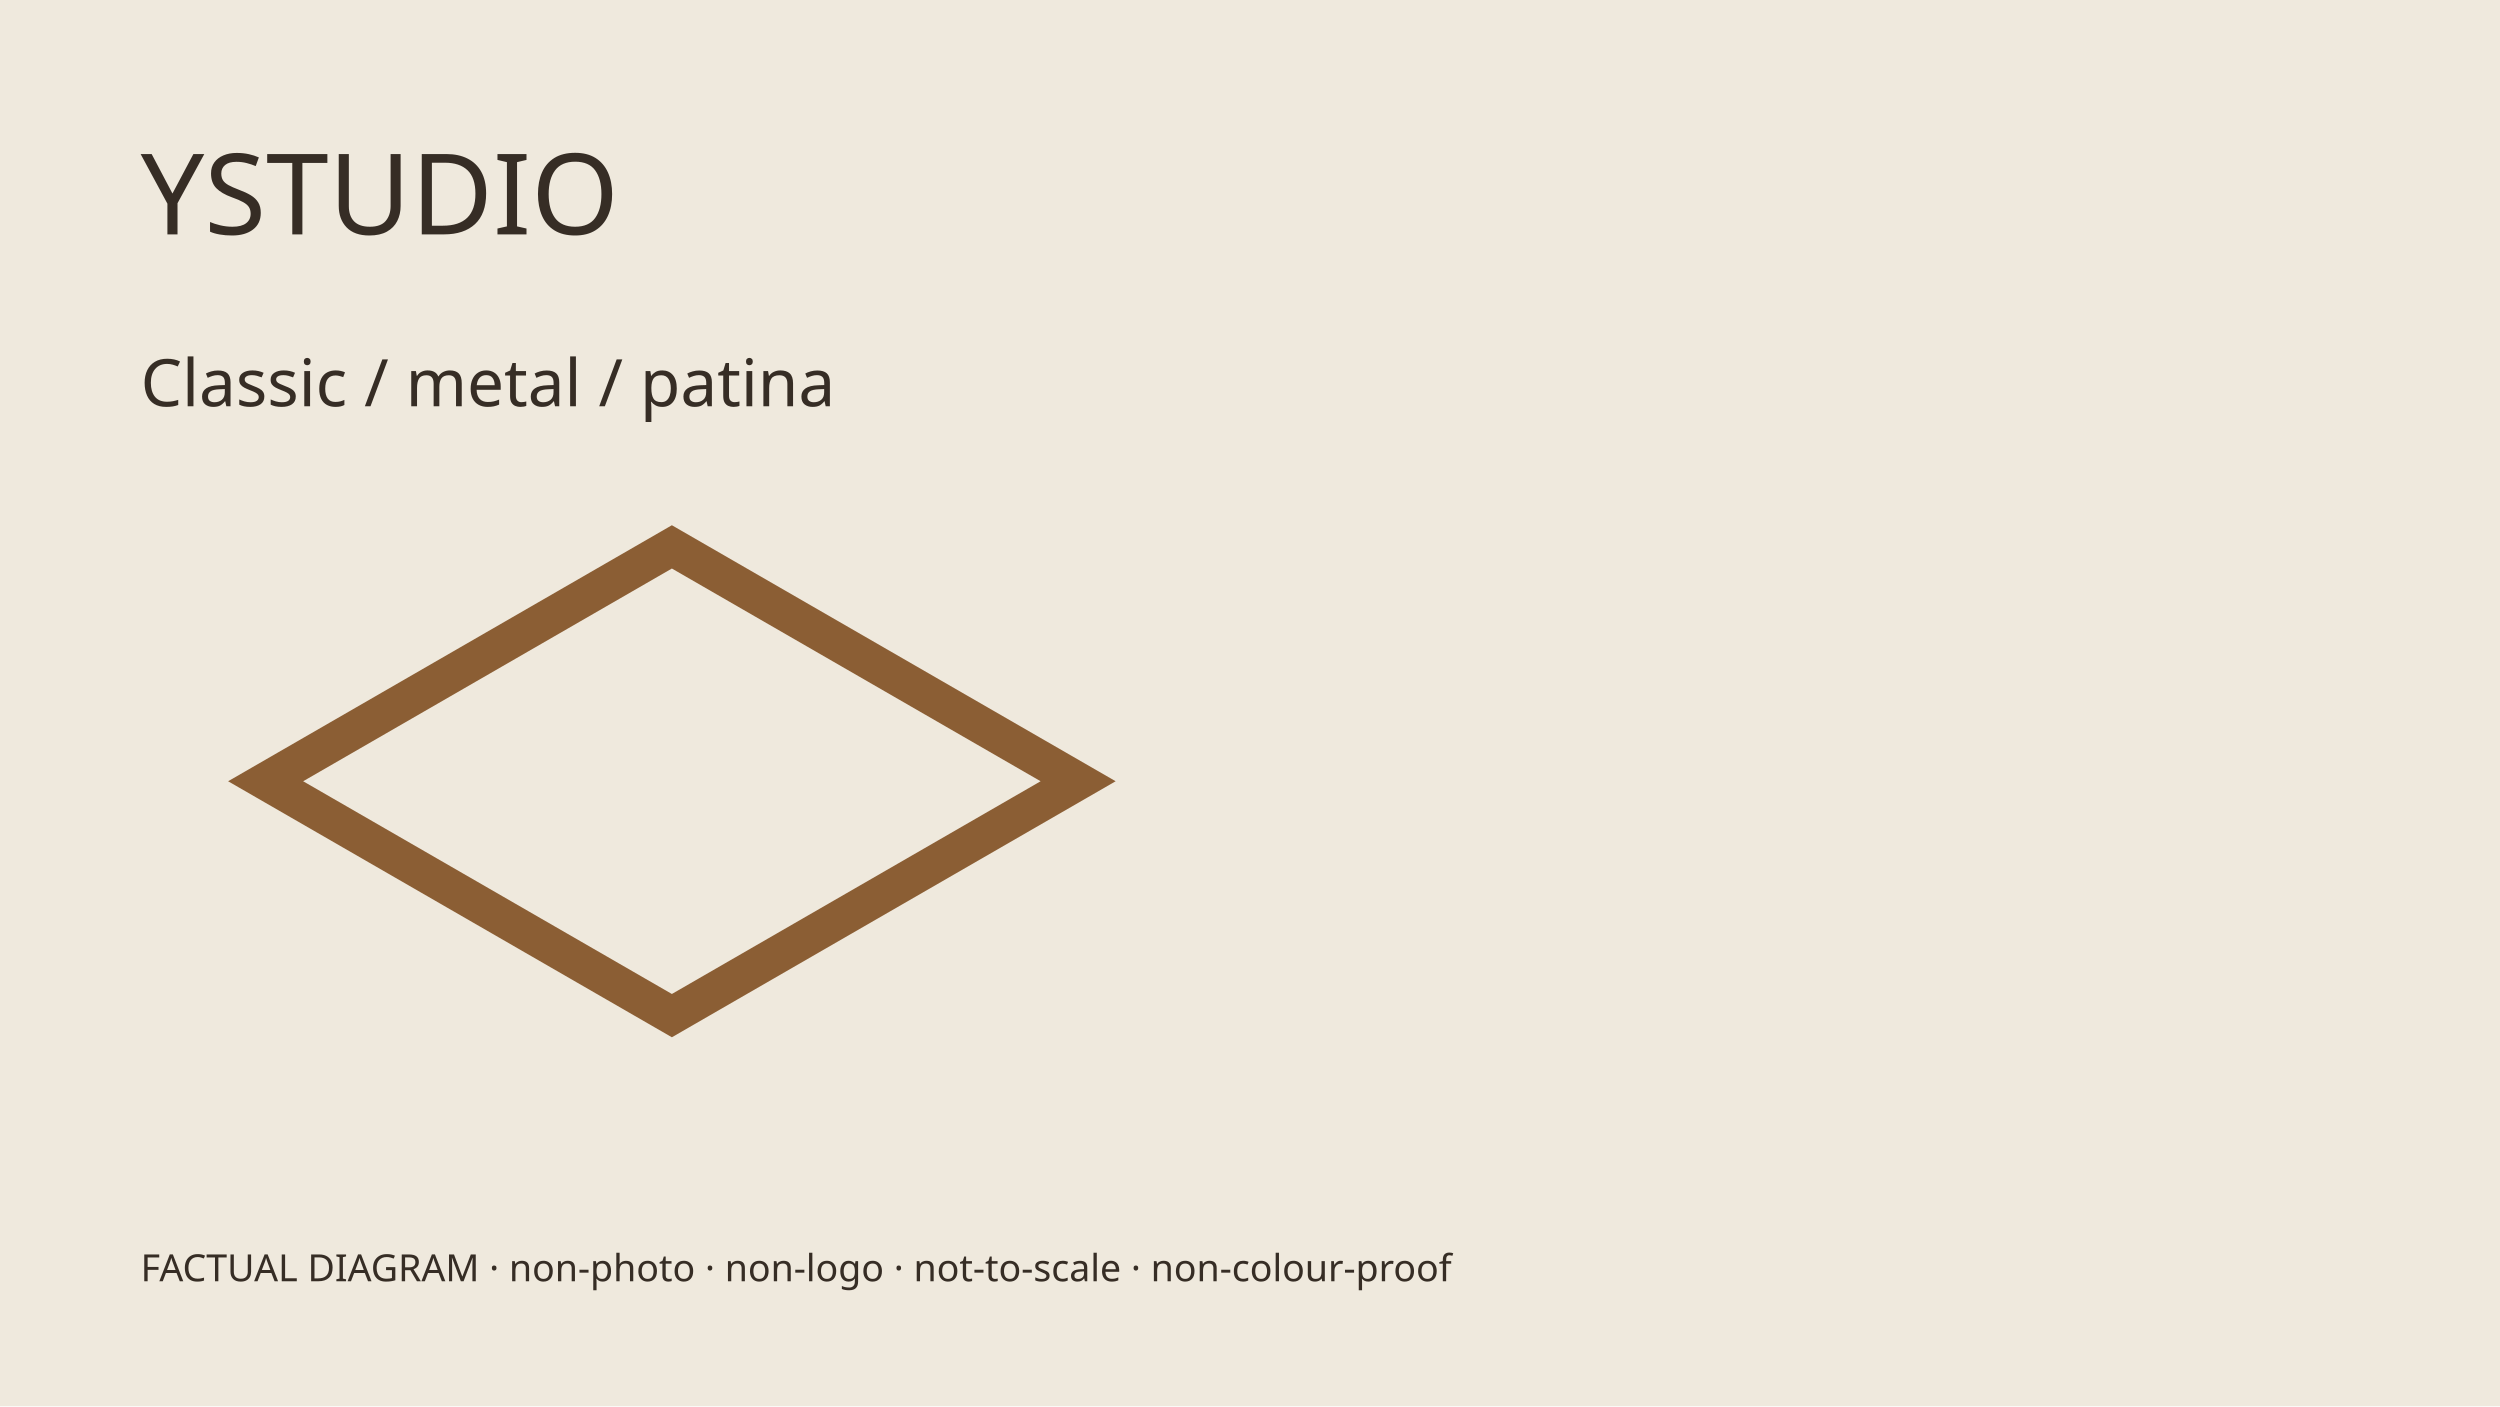
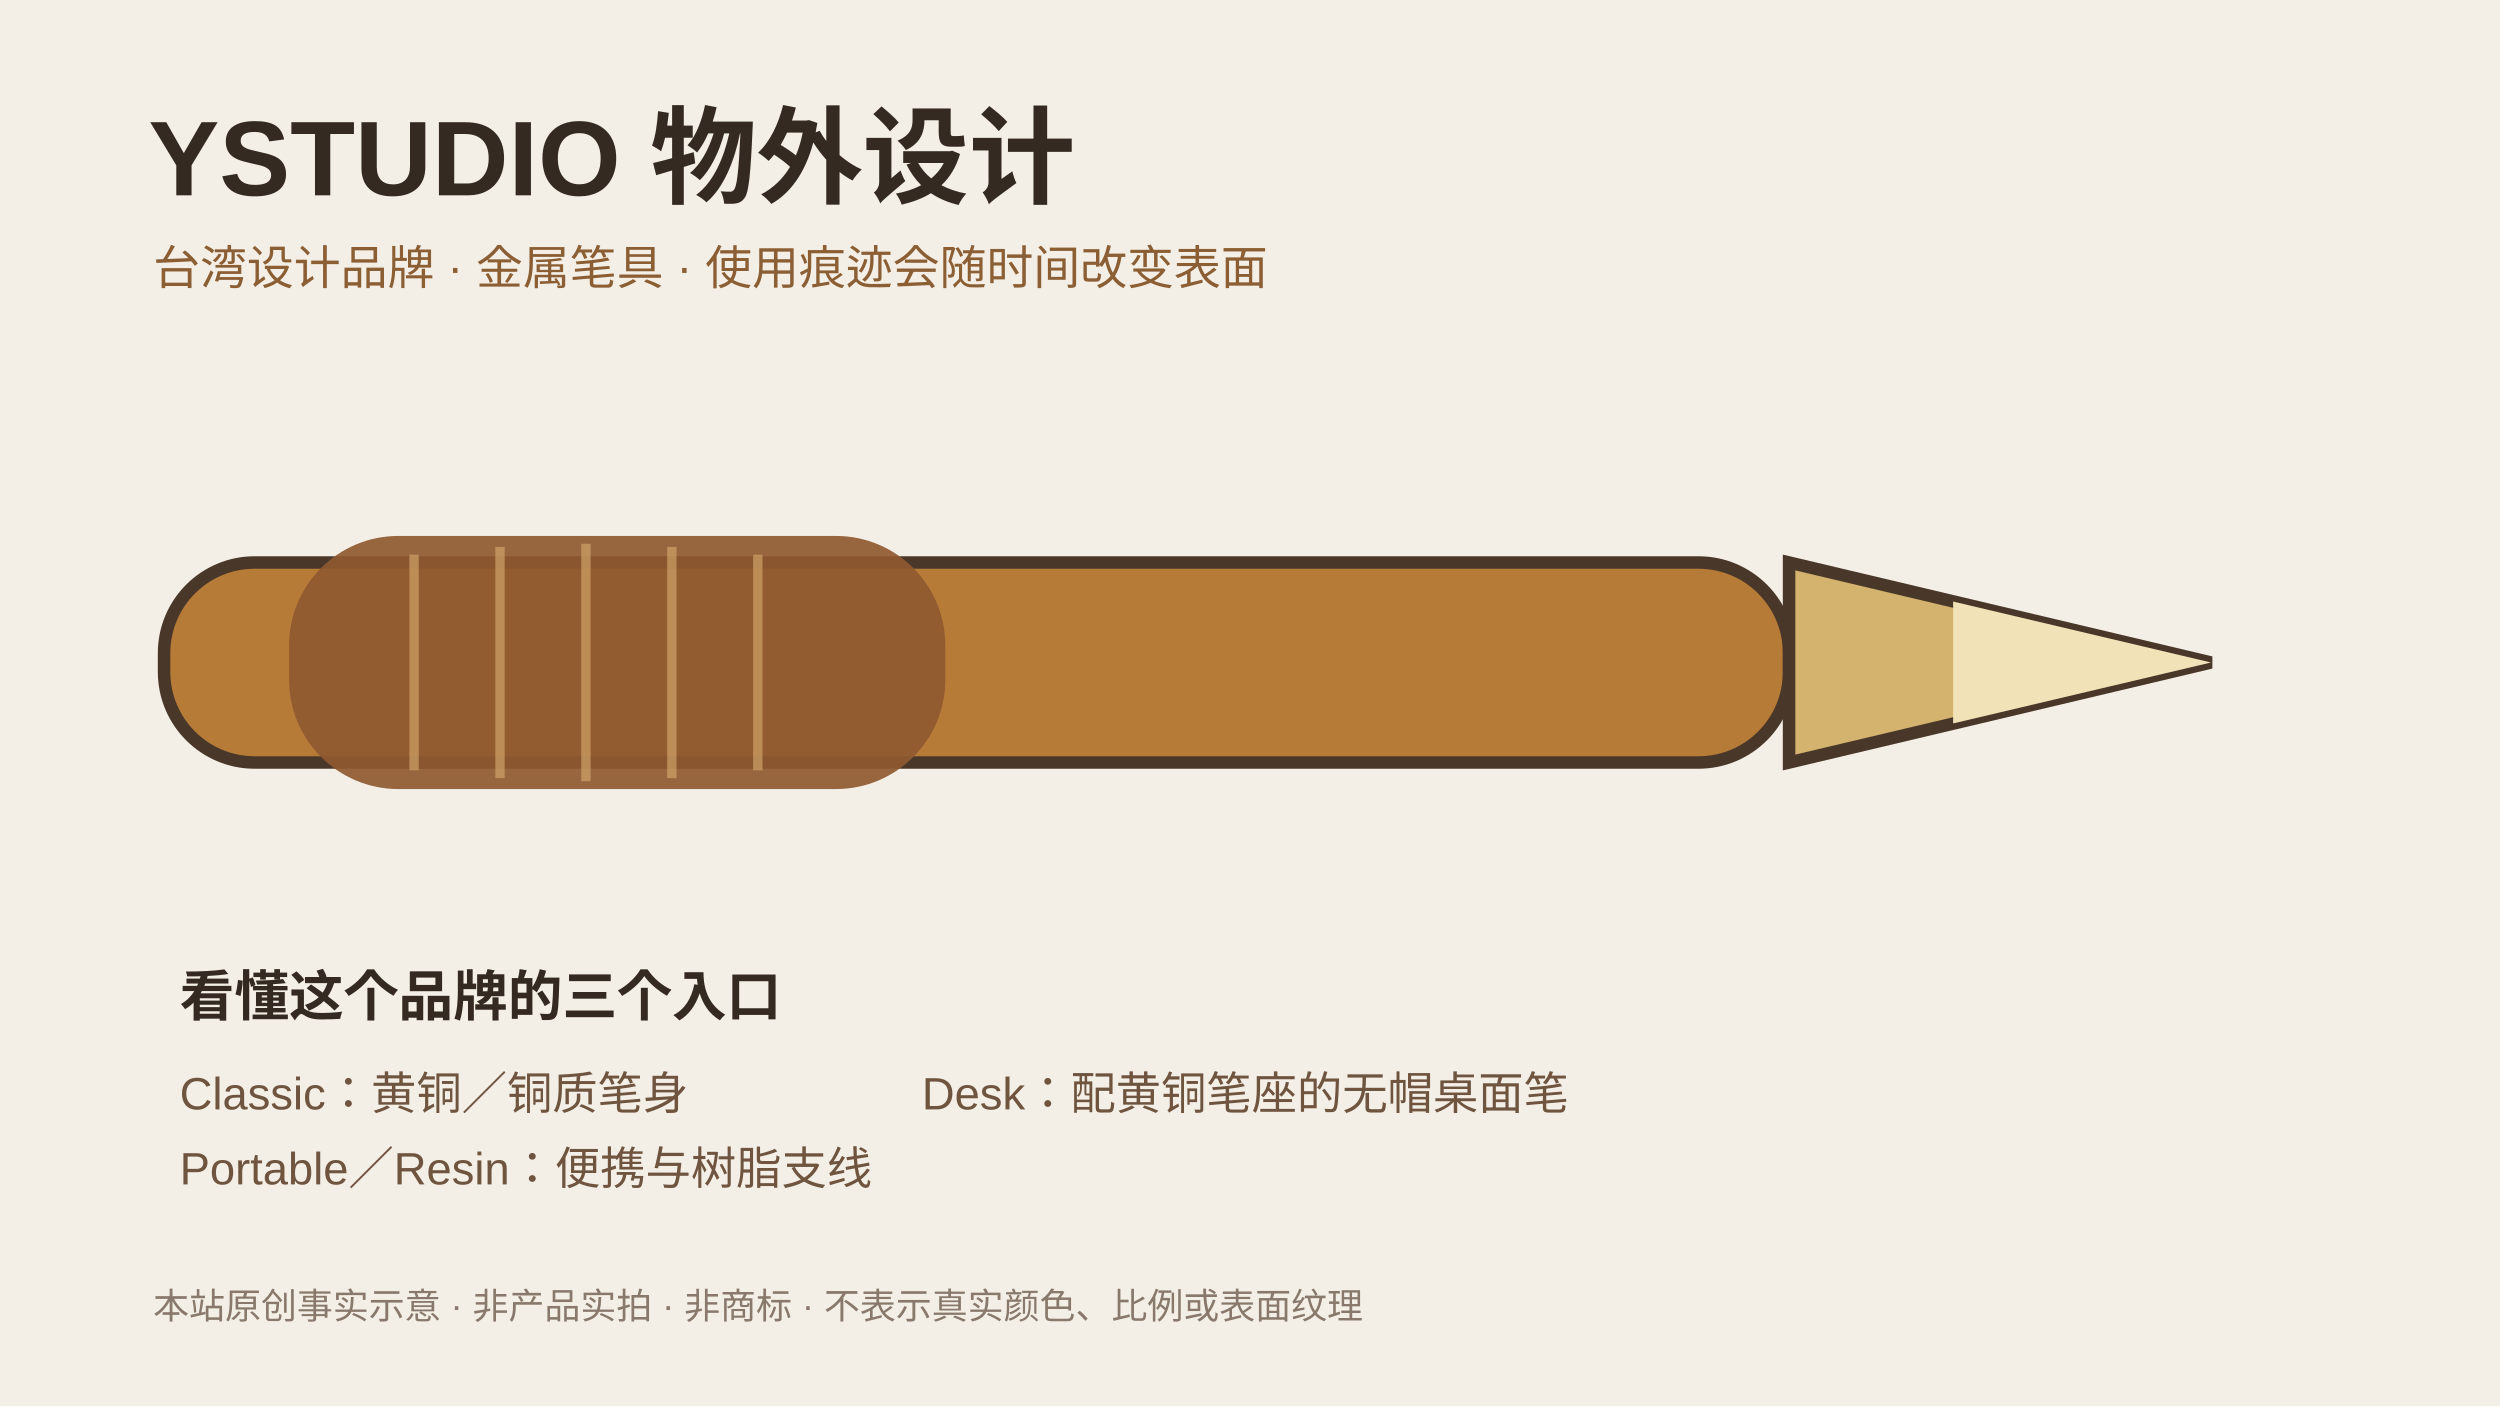
- <svg xmlns="http://www.w3.org/2000/svg" width="1600" height="900" viewBox="0 0 1600 900">
-   <rect width="1600" height="900" fill="#efe9dd" />
-   <g fill="#362d25">
-     <text x="90" y="150" font-size="72" font-family="sans-serif">YSTUDIO</text>
-     <text x="90" y="260" font-size="42" font-family="sans-serif">Classic / metal / patina</text>
-     <path d="M170 500l260-150 260 150-260 150z" fill="none" stroke="#8b5e34" stroke-width="24" />
-     <text x="90" y="820" font-size="24" font-family="sans-serif">FACTUAL DIAGRAM · non-photo · non-logo · not-to-scale · non-colour-proof</text>
+ <svg xmlns="http://www.w3.org/2000/svg" width="1600" height="900" viewBox="0 0 1600 900" role="img" aria-labelledby="title desc">
+   <rect width="1600" height="900" fill="#f4efe6" />
+   <text x="95" y="125" fill="#342a22" font-family="Arial,sans-serif" font-size="68" font-weight="700">YSTUDIO 物外设计</text>
+   <text x="98" y="182" fill="#8b5e34" font-family="Arial,sans-serif" font-size="30">台湾设计品牌 · 金属笔具 · 使用痕迹会随时间改变表面</text>
+   <g transform="translate(105 295)">
+     <rect x="0" y="65" width="1040" height="128" rx="58" fill="#b77b38" stroke="#493729" stroke-width="8" />
+     <path d="M1040 65l270 64-270 64z" fill="#d3b36d" stroke="#493729" stroke-width="8" />
+     <path d="M1145 90l165 39-165 39z" fill="#f1e3b7" />
+     <rect x="80" y="48" width="420" height="162" rx="70" fill="#8f5930" opacity=".92" />
+     <path d="M160 60v138M215 55v148M270 53v152M325 55v148M380 60v138" stroke="#d2a76b" stroke-width="6" opacity=".65" />
+   </g>
+   <g font-family="Arial,sans-serif">
+     <text x="115" y="650" fill="#342a22" font-size="35" font-weight="700">看懂这个品牌的三个入口</text>
+     <text x="115" y="710" fill="#6f5540" font-size="29">Classic：黄铜／铜质笔身</text>
+     <text x="590" y="710" fill="#6f5540" font-size="29">Desk：配黄铜笔座的无帽桌面笔</text>
+     <text x="115" y="758" fill="#6f5540" font-size="29">Portable／Resin：便携与树脂支线</text>
+     <text x="98" y="844" fill="#88796c" font-size="23">本站原创事实示意 · 非产品实拍 · 非商标 · 不表示真实颜色、比例或表面纹理</text>
  </g>
</svg>
